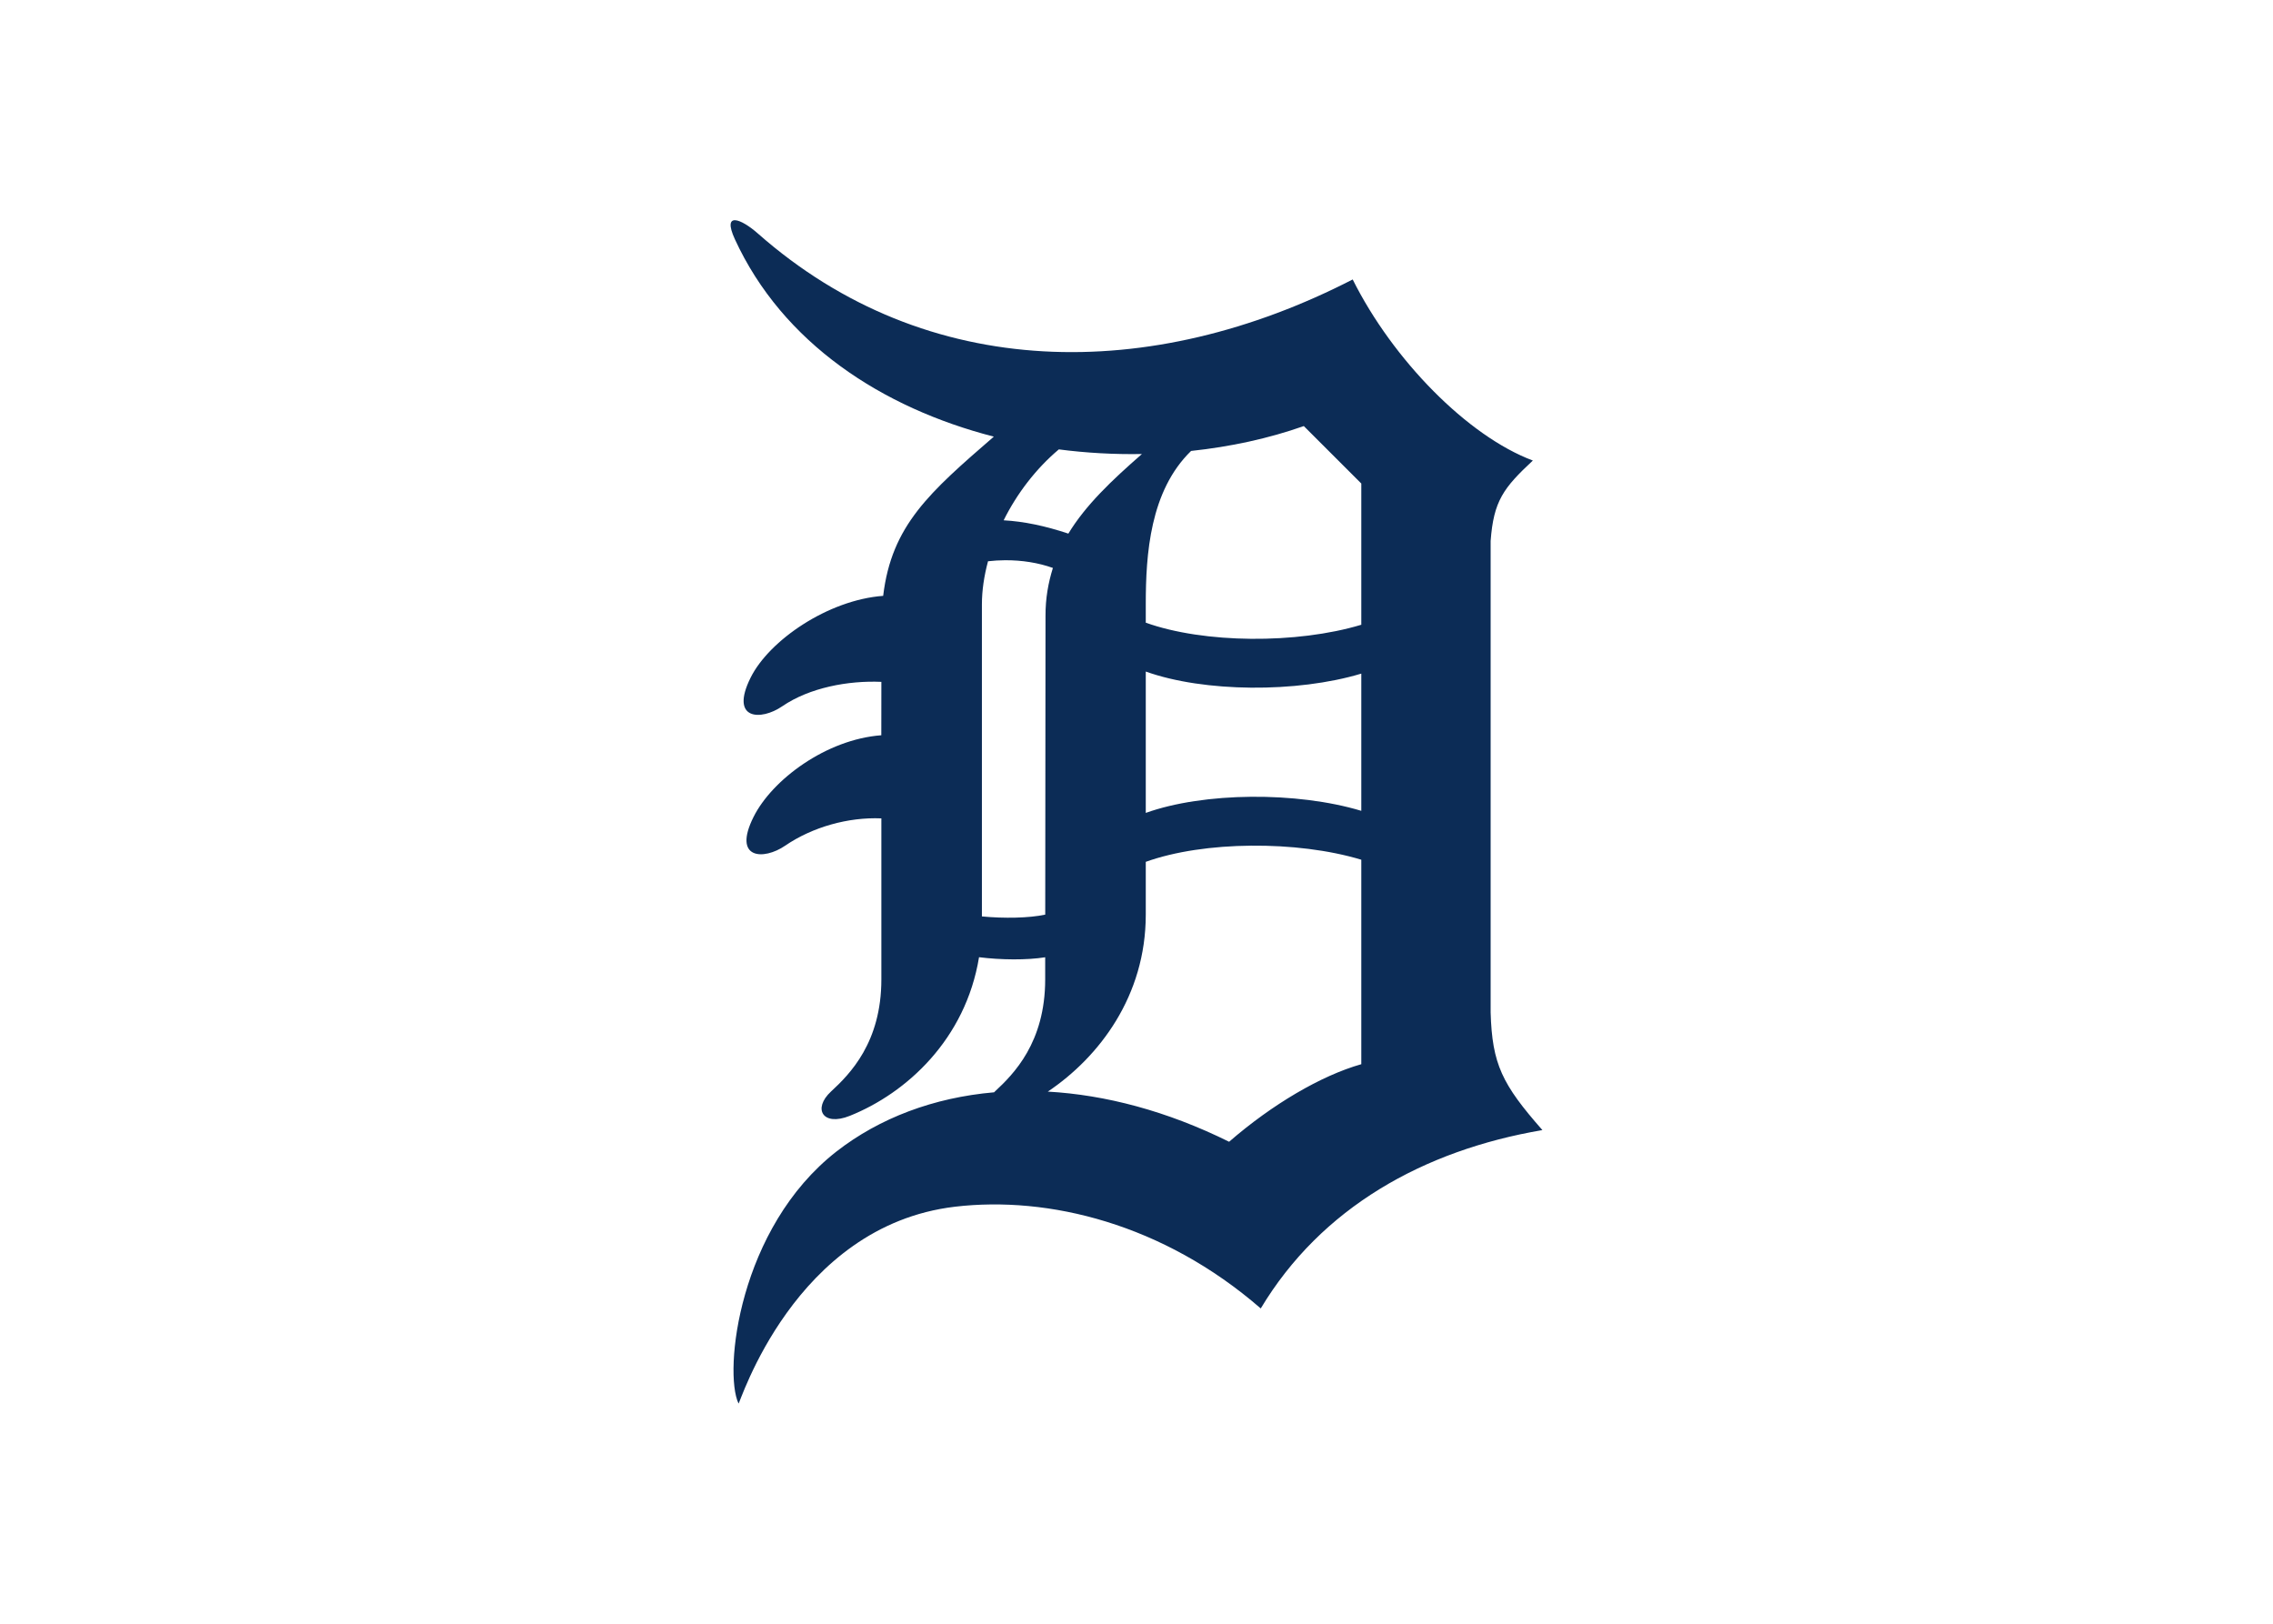
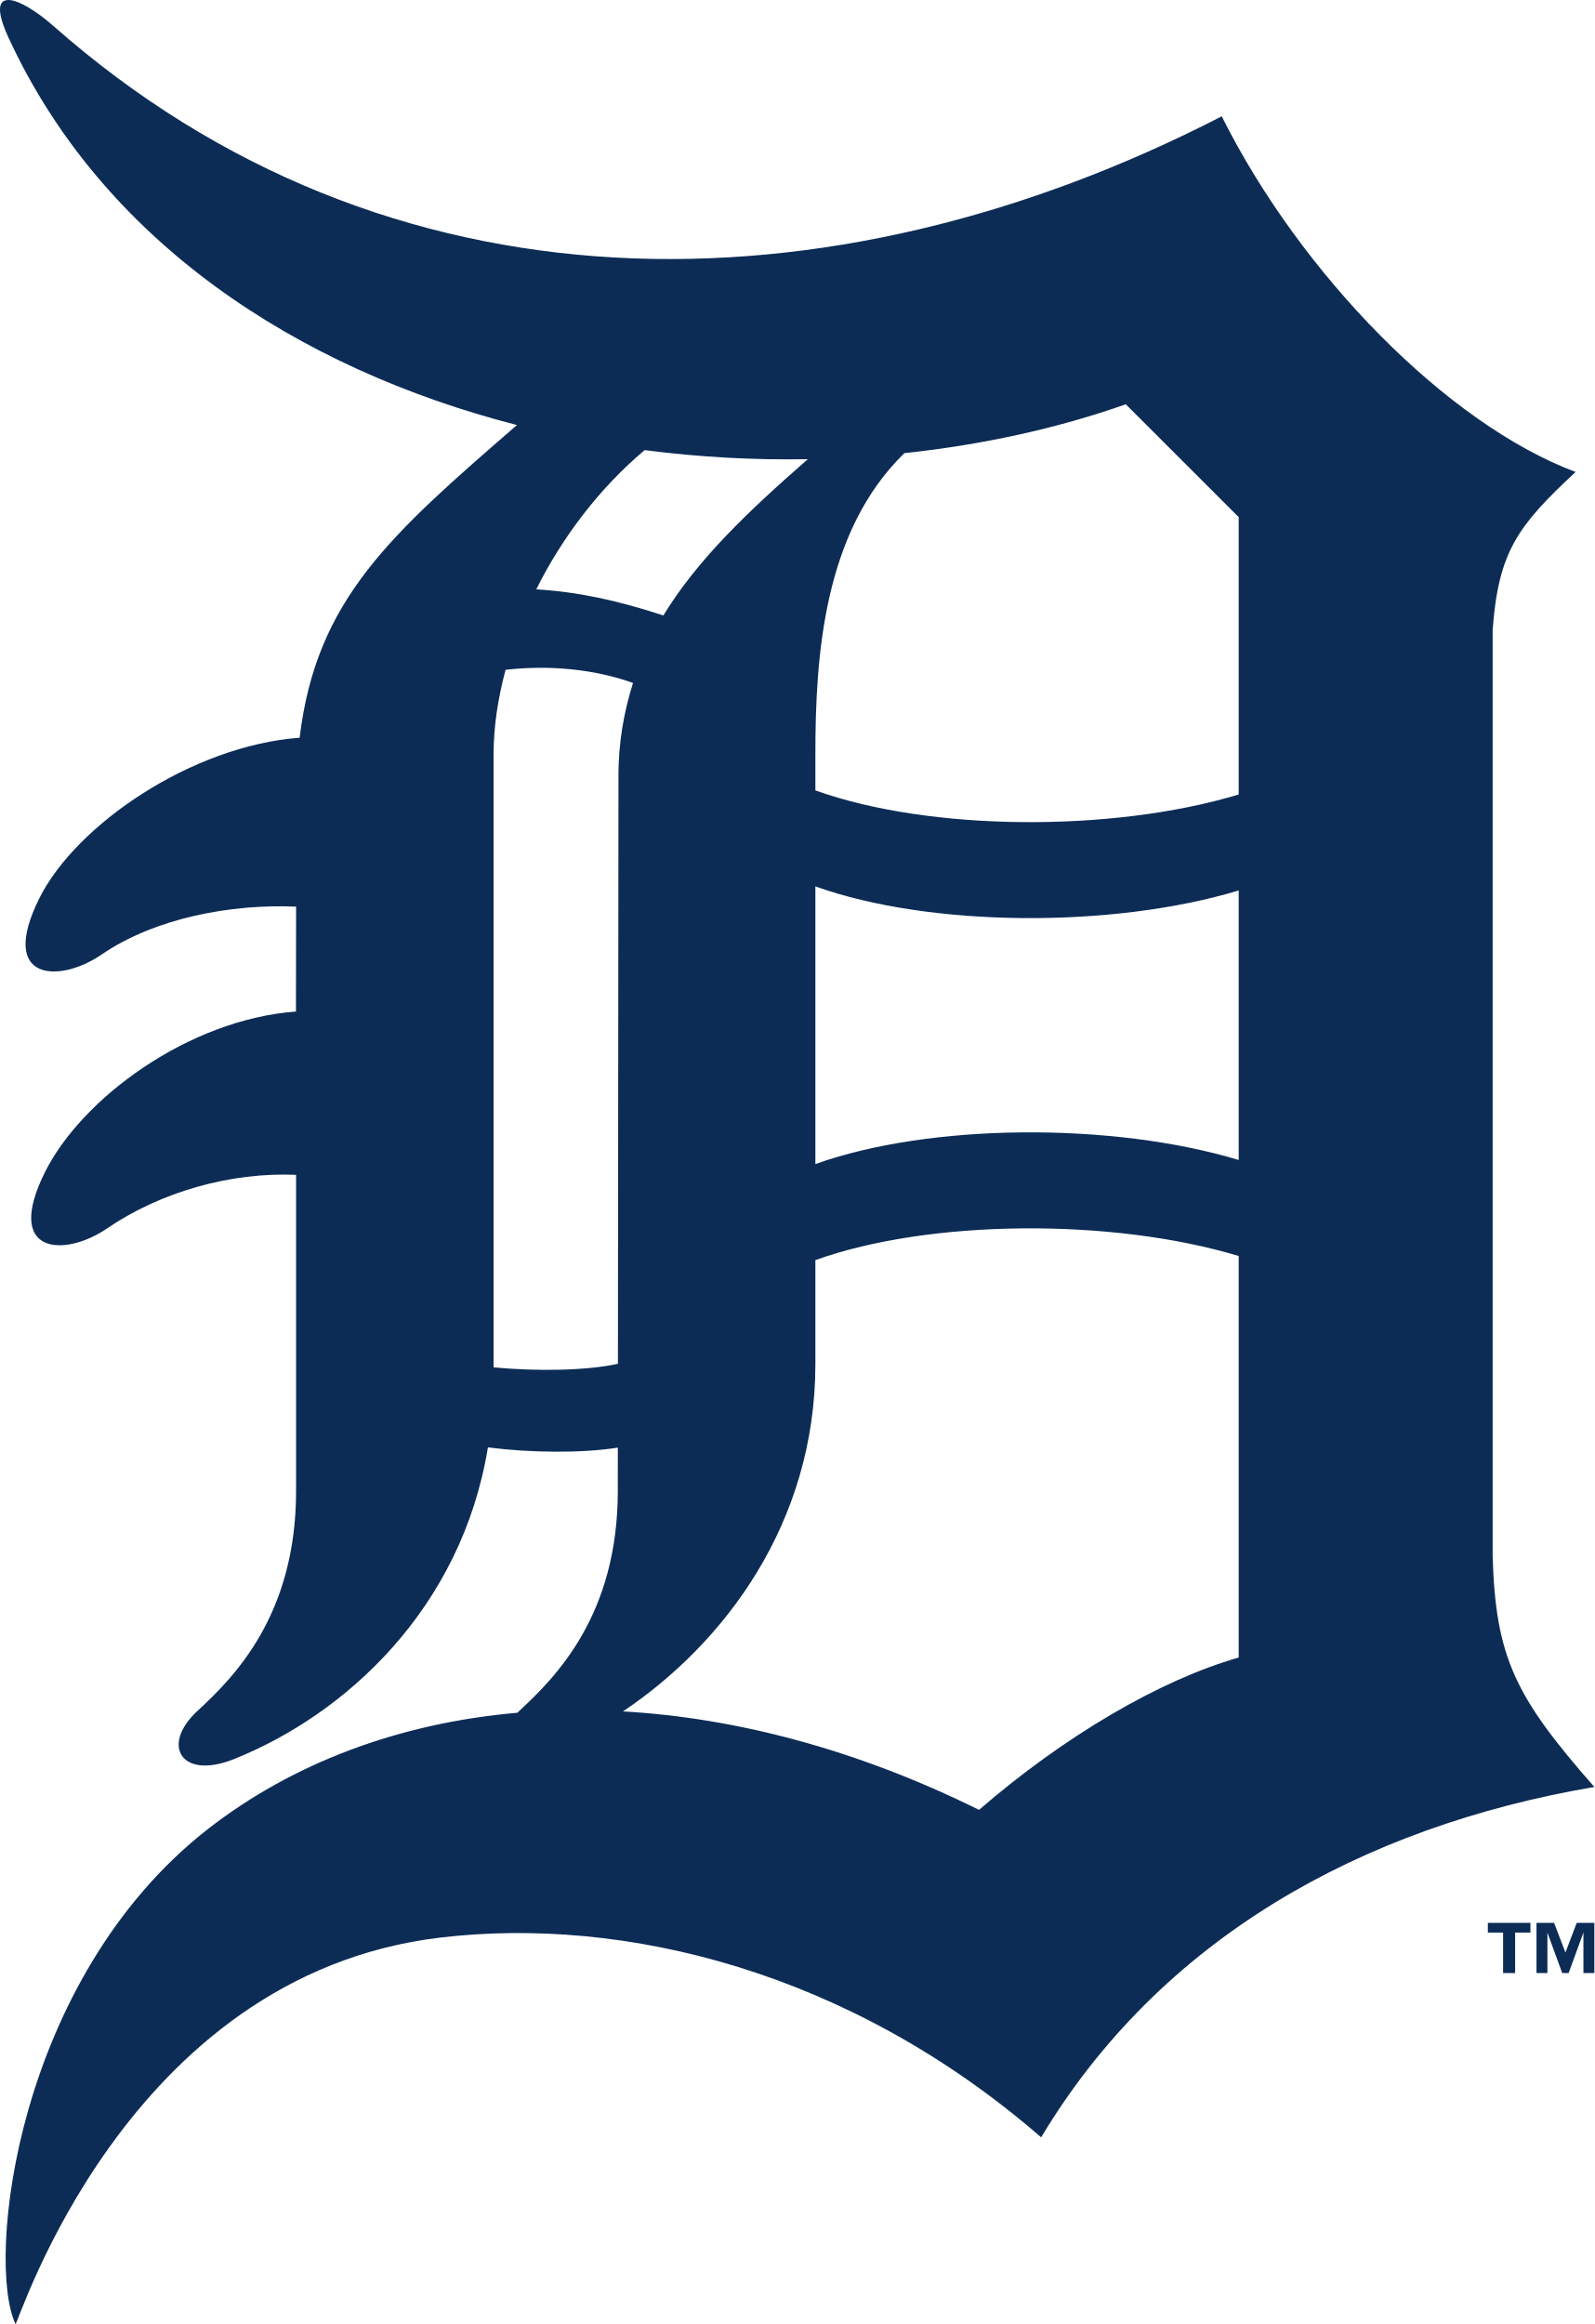
- <svg xmlns="http://www.w3.org/2000/svg" clip-rule="evenodd" fill-rule="evenodd" viewBox="0 0 560 400">
-   <path d="m181.127 54.253c-1.294-.055-1.668 1.212-.077 4.676 11.785 25.62 36.268 41.559 63.799 48.634-15.844 13.738-25.185 21.832-27.263 39.222-13.553 1.006-28.051 10.924-32.645 20.127-5.231 10.479 2.517 10.688 7.776 7.079 6.73-4.603 16.269-6.373 24.426-6.019l-.015 13.156c-13.548 1.009-26.891 10.922-31.48 20.126-5.231 10.471 2.519 10.687 7.774 7.087 6.734-4.609 15.566-7.087 23.72-6.736v39.661c0 15.57-7.782 23.355-12.398 27.617-4.588 4.245-2.057 8.676 4.616 5.999 13.993-5.599 28.532-18.861 31.845-39.078 5.356.677 11.781.739 16.299.015v5.446c0 15.57-7.79 23.355-12.39 27.617l-.189.2c-14.893 1.292-28.217 6.322-38.825 14.569-24.149 18.847-27.863 54.265-24.149 62.096.228.508 13.604-43.772 53.326-48.48 23.014-2.708 51.266 4.169 75.334 25.063 14.865-24.786 40.021-38.941 69.39-43.941-9.922-11.276-12.384-16.23-12.753-28.985v-116.125c.723-9.914 3.2-13.101 10.401-19.829-16.062-6.017-34.479-24.775-44.387-44.606-49.561 25.492-104.798 25.492-146.553-11.328-2.074-1.829-4.286-3.206-5.58-3.263zm140.094 50.708 14.164 14.153v34.79c-15.887 4.793-38.802 4.617-53.1-.511v-4.536c0-12.319 1.032-27.926 11.164-37.77 9.676-1.031 19.08-3.059 27.772-6.127zm-60.356 5.745c6.802.883 13.664 1.26 20.473 1.14-7.465 6.514-13.842 12.567-18.127 19.604-5.676-1.883-10.882-2.996-15.944-3.276 3.272-6.577 7.956-12.716 13.598-17.469zm-13.262 27.306c4.163-.026 8.214.618 11.801 1.9-1.125 3.599-1.842 7.454-1.82 11.83l-.069 73.569c-3.994.862-10.131.969-15.602.446v-76.9c0-3.382.535-6.965 1.506-10.593 1.399-.158 2.799-.243 4.185-.252zm34.682 27.422c14.298 5.122 37.213 5.297 53.1.508v33.803c-15.887-4.79-38.802-4.614-53.1.511zm25.954 42.892c9.504-.092 19.204 1.062 27.146 3.462v50.372c-9.916 2.814-21.946 9.891-32.57 19.107-15.372-7.616-30.522-11.555-44.664-12.355 12.698-8.537 24.134-23.584 24.134-43.586v-13.016c7.15-2.569 16.452-3.908 25.954-3.985z" fill="#0c2c56" />
+ <svg xmlns="http://www.w3.org/2000/svg" viewBox="0 0 168.527 245.623">
+   <path d="M157.776 164.44V66.592c.61-8.355 2.693-11.04 8.768-16.71-13.54-5.07-29.05-20.876-37.404-37.586C87.38 33.778 40.838 33.778 5.653 2.752 2.158-.332-1.8-1.896.883 3.942c9.932 21.587 30.562 35.02 53.76 40.982C41.293 56.5 33.423 63.32 31.673 77.97c-11.423.85-23.64 9.206-27.51 16.96-4.406 8.832 2.123 9.007 6.555 5.966 5.67-3.878 13.708-5.37 20.58-5.073l-.015 11.085c-11.414.852-22.654 9.205-26.523 16.96-4.408 8.83 2.12 9.003 6.55 5.968 5.674-3.88 13.116-5.968 19.987-5.67v33.412c0 13.127-6.56 19.686-10.447 23.27-3.866 3.58-1.735 7.316 3.888 5.068 11.793-4.72 24.046-15.906 26.837-32.942 4.512.58 9.924.63 13.732.024l-.004 4.58c0 13.127-6.564 19.686-10.44 23.27-.06.056-.1.114-.158.17-12.55 1.095-23.777 5.33-32.718 12.284-20.35 15.884-23.48 45.72-20.35 52.316.192.428 11.464-36.874 44.935-40.84 19.392-2.287 43.2 3.514 63.48 21.116 12.526-20.888 33.717-32.815 58.476-37.03-8.36-9.505-10.445-13.682-10.752-24.424M130.934 54.654V83.97c-13.387 4.036-32.7 3.89-44.746-.432v-3.82c0-10.38.87-23.532 9.408-31.825 8.153-.87 16.076-2.58 23.403-5.165l11.934 11.926zm-44.746 39.03c12.047 4.318 31.36 4.465 44.746.43V122.6c-13.387-4.037-32.7-3.89-44.746.43V93.686zm-.797-45.153c-6.288 5.49-11.662 10.592-15.273 16.52-4.782-1.586-9.17-2.524-13.435-2.76 2.757-5.54 6.703-10.715 11.456-14.718 5.734.744 11.515 1.06 17.253.96m-33.22 95.982V79.72c0-2.85.45-5.872 1.267-8.928 4.716-.536 9.44-.052 13.472 1.388-.95 3.034-1.557 6.28-1.537 9.968l-.057 61.993c-3.365.727-8.537.81-13.147.374m51.32 46.77c-12.955-6.404-25.72-9.726-37.637-10.407 10.7-7.192 20.335-19.872 20.335-36.72V133.18c12.047-4.325 31.36-4.47 44.746-.433v42.437c-8.356 2.383-18.495 8.347-27.445 16.1M168.527 208.53h-1.155v-4.28l-1.563 4.28h-.68l-1.564-4.28v4.28h-1.154v-5.302h1.862l1.197 3.135 1.192-3.135h1.866v5.303zm-6.757-4.278h-1.617v4.28h-1.272v-4.28h-1.61v-1.024h4.5v1.024z" fill="#0C2C56" />
</svg>
